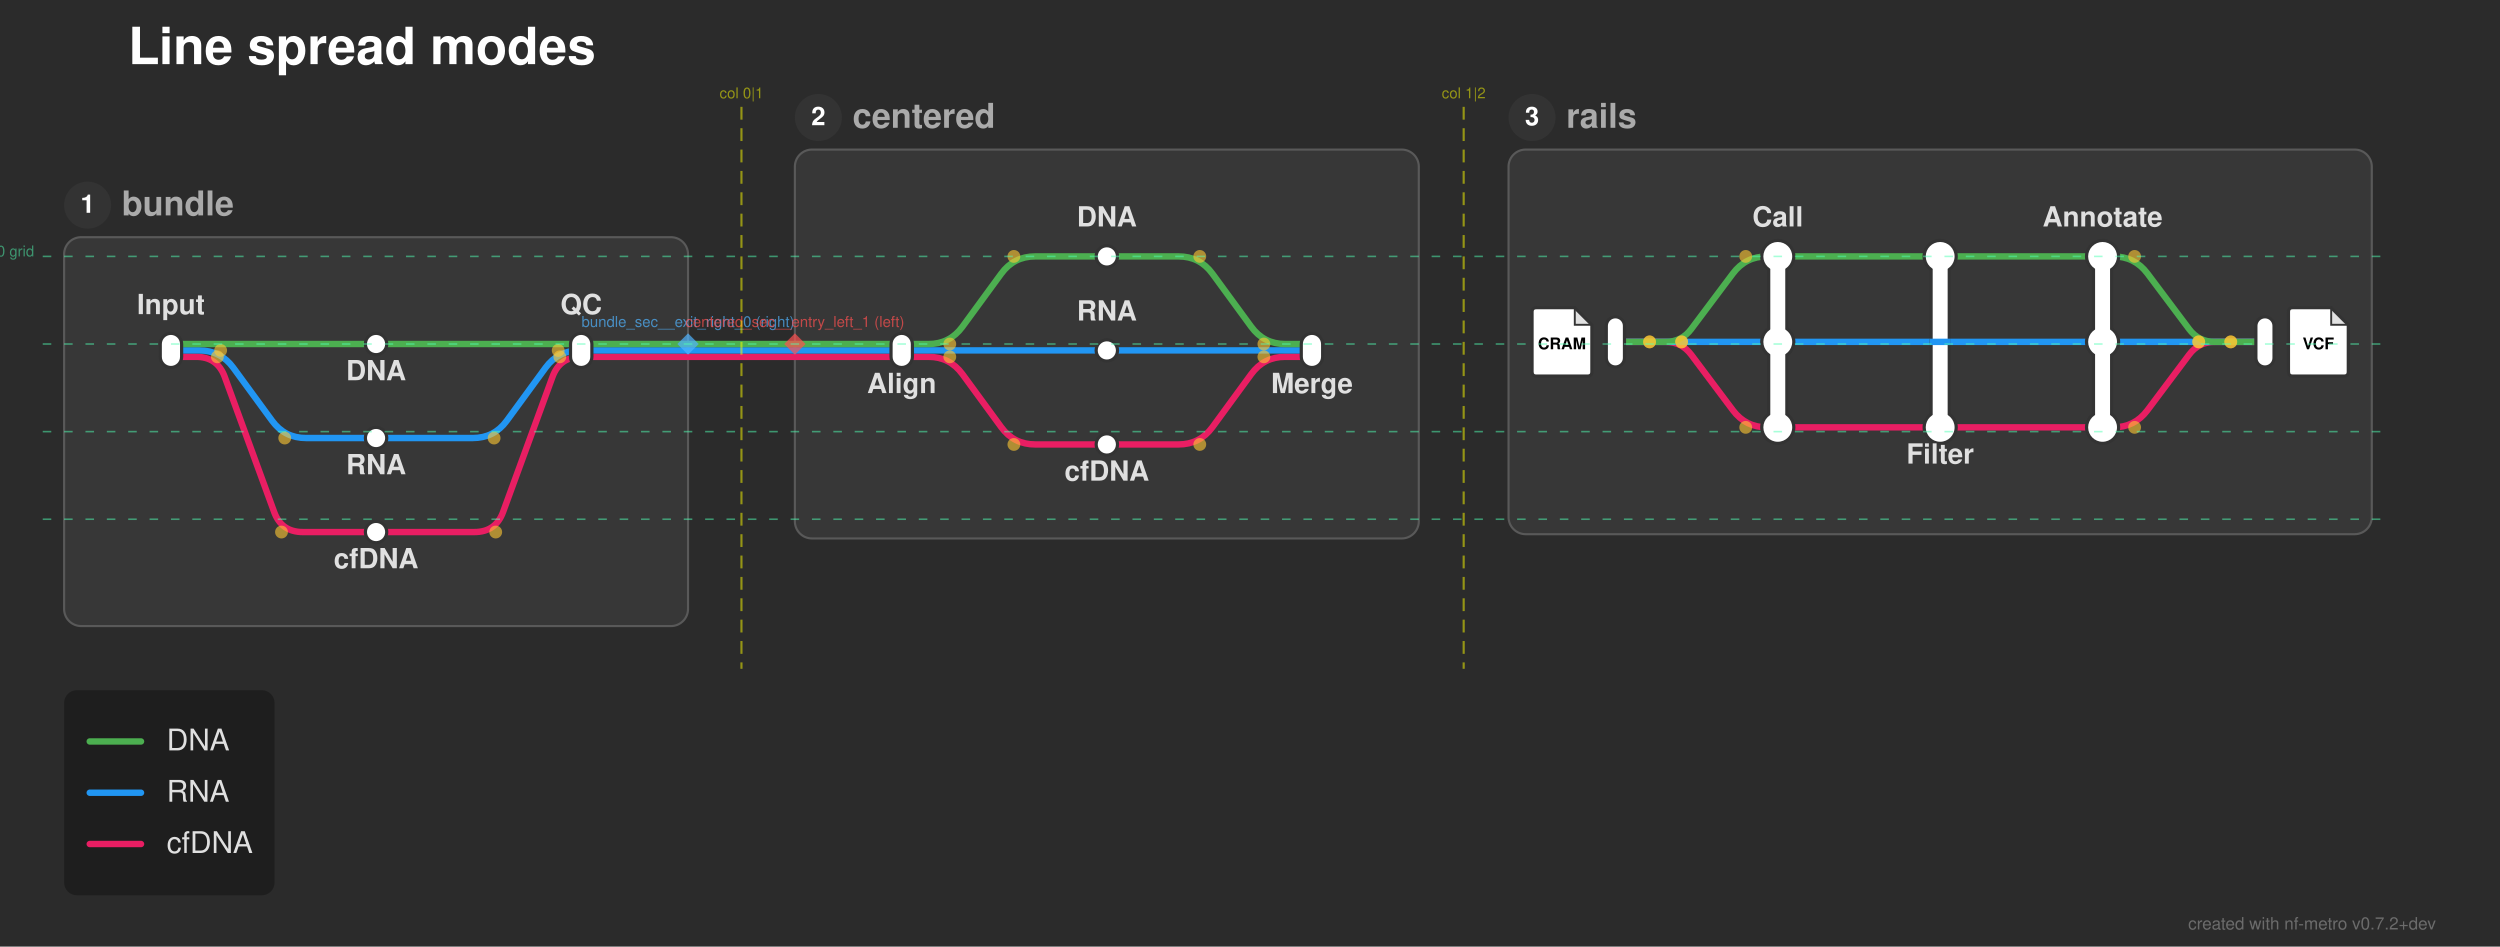
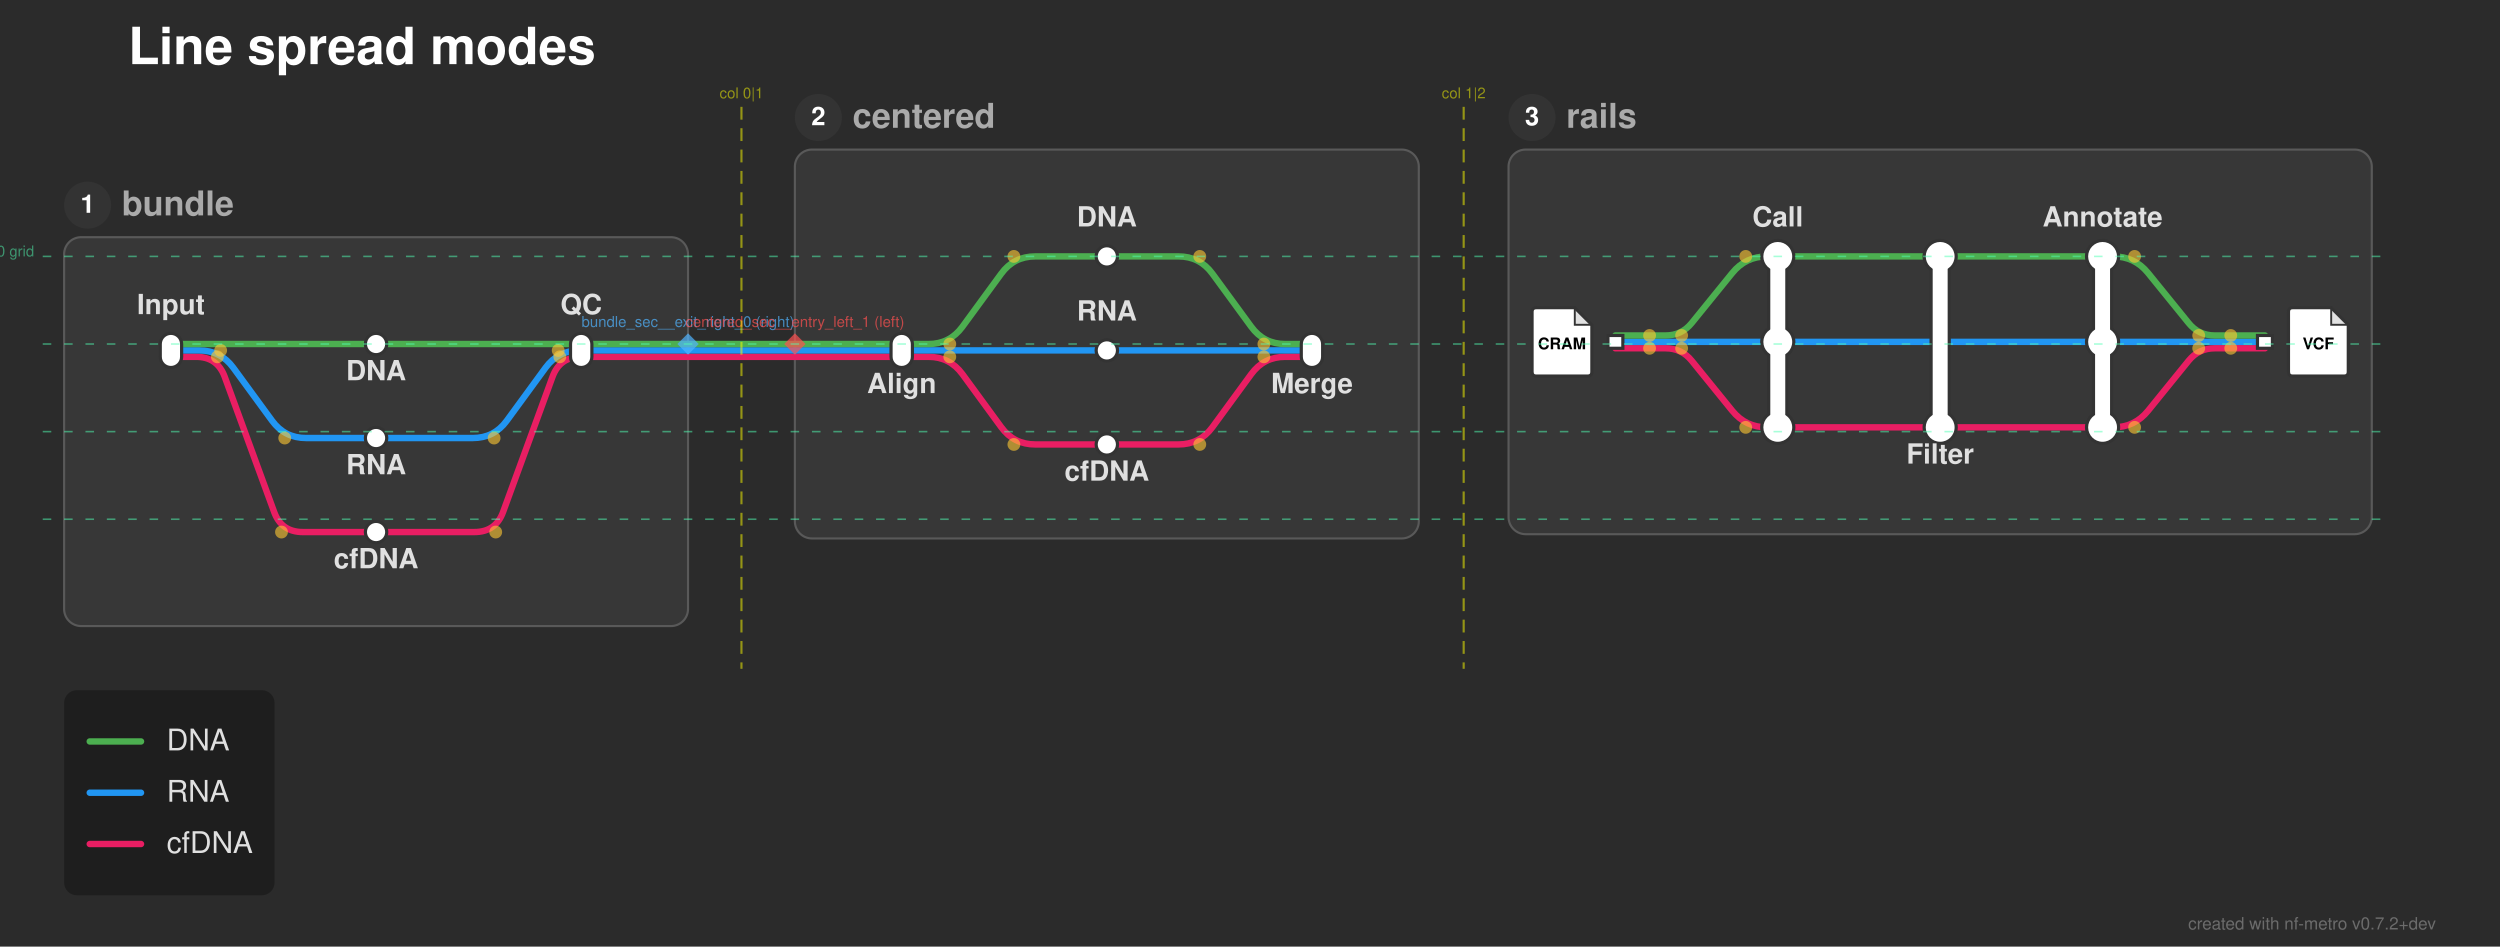
<svg xmlns="http://www.w3.org/2000/svg" width="1170" height="443" viewBox="0 0 1170 443">
  <defs>
</defs>
  <rect x="0" y="0" width="1170" height="443" fill="#2b2b2b" />
  <text x="60.0" y="30.0" font-size="24.0" fill="#ffffff" font-family="'Helvetica Neue', Helvetica, Arial, sans-serif" font-weight="bold" class="nf-metro-title">Line spread modes</text>
  <rect x="30.0" y="111.0" width="292.0" height="182.0" rx="8" ry="8" fill="#373737" stroke="#595959" stroke-width="1.0" class="nf-metro-section-box" data-section-id="bundle_sec" data-section-lines="cfdna,dna,rna" />
  <circle cx="41.0" cy="96.0" r="11" fill="#333333" class="nf-metro-section-num-circle" data-section-id="bundle_sec" />
  <text x="41.0" y="96.0" font-size="12" fill="#ffffff" font-family="'Helvetica Neue', Helvetica, Arial, sans-serif" font-weight="bold" text-anchor="middle" dy="0.3em" data-section-id="bundle_sec">1</text>
  <text x="57.0" y="96.0" font-size="16.0" fill="#aaaaaa" font-family="'Helvetica Neue', Helvetica, Arial, sans-serif" font-weight="bold" dy="0.3em" class="nf-metro-section-label" data-section-id="bundle_sec">bundle</text>
  <rect x="372.0" y="70.0" width="292.0" height="182.0" rx="8" ry="8" fill="#373737" stroke="#595959" stroke-width="1.0" class="nf-metro-section-box" data-section-id="centered_sec" data-section-lines="cfdna,dna,rna" />
  <circle cx="383.0" cy="55.0" r="11" fill="#333333" class="nf-metro-section-num-circle" data-section-id="centered_sec" />
  <text x="383.0" y="55.0" font-size="12" fill="#ffffff" font-family="'Helvetica Neue', Helvetica, Arial, sans-serif" font-weight="bold" text-anchor="middle" dy="0.3em" data-section-id="centered_sec">2</text>
  <text x="399.0" y="55.0" font-size="16.0" fill="#aaaaaa" font-family="'Helvetica Neue', Helvetica, Arial, sans-serif" font-weight="bold" dy="0.3em" class="nf-metro-section-label" data-section-id="centered_sec">centered</text>
  <rect x="706.0" y="70.0" width="404.0" height="180.0" rx="8" ry="8" fill="#373737" stroke="#595959" stroke-width="1.0" class="nf-metro-section-box" data-section-id="rails_sec" data-section-lines="cfdna,dna,rna" />
  <circle cx="717.0" cy="55.0" r="11" fill="#333333" class="nf-metro-section-num-circle" data-section-id="rails_sec" />
  <text x="717.0" y="55.0" font-size="12" fill="#ffffff" font-family="'Helvetica Neue', Helvetica, Arial, sans-serif" font-weight="bold" text-anchor="middle" dy="0.3em" data-section-id="rails_sec">3</text>
  <text x="733.0" y="55.0" font-size="16.0" fill="#aaaaaa" font-family="'Helvetica Neue', Helvetica, Arial, sans-serif" font-weight="bold" dy="0.3em" class="nf-metro-section-label" data-section-id="rails_sec">rails</text>
-   <path d="M756.0,160.0 L764.5,160.0 Q772.0,160.0,779.5,160.0 L779.5,160.0 Q787.0,160.0,791.5,166.0 L811.0,192.0 Q817.0,200.0,827.0,200.0 L832.0,200.0" stroke="#E91E63" stroke-width="3.0" fill="none" stroke-linecap="round" stroke-linejoin="round" class="metro-line-cfdna" data-line-id="cfdna" />
+   <path d="M756.0,163.0 L764.5,163.0 Q772.0,163.0,779.5,163.0 L779.5,163.0 Q787.0,163.0,791.724,168.826 L810.702,192.232 Q817.0,200.0,827.0,200.0 L832.0,200.0" stroke="#E91E63" stroke-width="3.0" fill="none" stroke-linecap="round" stroke-linejoin="round" class="metro-line-cfdna" data-line-id="cfdna" />
  <path d="M832.0,200.0 L908.0,200.0" stroke="#E91E63" stroke-width="3.0" stroke-linecap="round" class="metro-line-cfdna" data-line-id="cfdna" />
  <path d="M908.0,200.0 L984.0,200.0" stroke="#E91E63" stroke-width="3.0" stroke-linecap="round" class="metro-line-cfdna" data-line-id="cfdna" />
-   <path d="M984.0,200.0 L989.0,200.0 Q999.0,200.0,1005.0,192.0 L1024.5,166.0 Q1029.0,160.0,1036.5,160.0 L1036.5,160.0 Q1044.0,160.0,1051.5,160.0 L1060.0,160.0" stroke="#E91E63" stroke-width="3.0" fill="none" stroke-linecap="round" stroke-linejoin="round" class="metro-line-cfdna" data-line-id="cfdna" />
+   <path d="M984.0,200.0 L989.0,200.0 Q999.0,200.0,1005.298,192.232 L1024.276,168.826 Q1029.0,163.0,1036.5,163.0 L1036.5,163.0 Q1044.0,163.0,1051.5,163.0 L1060.0,163.0" stroke="#E91E63" stroke-width="3.0" fill="none" stroke-linecap="round" stroke-linejoin="round" class="metro-line-cfdna" data-line-id="cfdna" />
  <path d="M80.0,167.0 L91.739,167.0 Q101.739,167.0,105.175,176.391 L128.303,239.609 Q131.739,249.0,141.739,249.0 L176.0,249.0" stroke="#E91E63" stroke-width="3.0" fill="none" stroke-linecap="round" stroke-linejoin="round" class="metro-line-cfdna" data-line-id="cfdna" />
  <path d="M176.0,249.0 L222,249.0 Q232,249.0,235.436,239.609 L258.564,176.391 Q262.0,167.0,272.0,167.0 L272.0,167.0" stroke="#E91E63" stroke-width="3.0" fill="none" stroke-linecap="round" stroke-linejoin="round" class="metro-line-cfdna" data-line-id="cfdna" />
  <path d="M422.0,167.0 L434.5,167.0 Q444.5,167.0,450.405,175.07 L468.595,199.93 Q474.5,208.0,484.5,208.0 L518.0,208.0" stroke="#E91E63" stroke-width="3.0" fill="none" stroke-linecap="round" stroke-linejoin="round" class="metro-line-cfdna" data-line-id="cfdna" />
  <path d="M518.0,208.0 L551.5,208.0 Q561.5,208.0,567.405,199.93 L585.595,175.07 Q591.5,167.0,601.5,167.0 L614.0,167.0" stroke="#E91E63" stroke-width="3.0" fill="none" stroke-linecap="round" stroke-linejoin="round" class="metro-line-cfdna" data-line-id="cfdna" />
  <path d="M272.0,167.0 L322.0,167.0" stroke="#E91E63" stroke-width="3.0" stroke-linecap="round" class="metro-line-cfdna" data-line-id="cfdna" />
  <path d="M372.0,167.0 L422.0,167.0" stroke="#E91E63" stroke-width="3.0" stroke-linecap="round" class="metro-line-cfdna" data-line-id="cfdna" />
  <path d="M322.0,167.0 L372.0,167.0" stroke="#E91E63" stroke-width="3.0" stroke-linecap="round" class="metro-line-cfdna" data-line-id="cfdna" />
  <path d="M756.0,160.0 L832.0,160.0" stroke="#2196F3" stroke-width="3.0" stroke-linecap="round" class="metro-line-rna" data-line-id="rna" />
  <path d="M832.0,160.0 L984.0,160.0" stroke="#2196F3" stroke-width="3.0" stroke-linecap="round" class="metro-line-rna" data-line-id="rna" />
  <path d="M984.0,160.0 L1060.0,160.0" stroke="#2196F3" stroke-width="3.0" stroke-linecap="round" class="metro-line-rna" data-line-id="rna" />
  <path d="M80.0,164.0 L93.261,164.0 Q103.261,164.0,109.166,172.07 L127.356,196.93 Q133.261,205.0,143.261,205.0 L176.0,205.0" stroke="#2196F3" stroke-width="3.0" fill="none" stroke-linecap="round" stroke-linejoin="round" class="metro-line-rna" data-line-id="rna" />
  <path d="M176.0,205.0 L221.239,205.0 Q231.239,205.0,237.144,196.93 L255.334,172.07 Q261.239,164.0,271.239,164.0 L272.0,164.0" stroke="#2196F3" stroke-width="3.0" fill="none" stroke-linecap="round" stroke-linejoin="round" class="metro-line-rna" data-line-id="rna" />
  <path d="M422.0,164.0 L518.0,164.0" stroke="#2196F3" stroke-width="3.0" stroke-linecap="round" class="metro-line-rna" data-line-id="rna" />
  <path d="M518.0,164.0 L614.0,164.0" stroke="#2196F3" stroke-width="3.0" stroke-linecap="round" class="metro-line-rna" data-line-id="rna" />
  <path d="M272.0,164.0 L322.0,164.0" stroke="#2196F3" stroke-width="3.0" stroke-linecap="round" class="metro-line-rna" data-line-id="rna" />
  <path d="M372.0,164.0 L422.0,164.0" stroke="#2196F3" stroke-width="3.0" stroke-linecap="round" class="metro-line-rna" data-line-id="rna" />
  <path d="M322.0,164.0 L372.0,164.0" stroke="#2196F3" stroke-width="3.0" stroke-linecap="round" class="metro-line-rna" data-line-id="rna" />
-   <path d="M756.0,160.0 L764.5,160.0 Q772.0,160.0,779.5,160.0 L779.5,160.0 Q787.0,160.0,791.5,154.0 L811.0,128.0 Q817.0,120.0,827.0,120.0 L832.0,120.0" stroke="#4CAF50" stroke-width="3.0" fill="none" stroke-linecap="round" stroke-linejoin="round" class="metro-line-dna" data-line-id="dna" />
+   <path d="M756.0,157.0 L764.5,157.0 Q772.0,157.0,779.5,157.0 L779.5,157.0 Q787.0,157.0,791.724,151.174 L810.702,127.768 Q817.0,120.0,827.0,120.0 L832.0,120.0" stroke="#4CAF50" stroke-width="3.0" fill="none" stroke-linecap="round" stroke-linejoin="round" class="metro-line-dna" data-line-id="dna" />
  <path d="M832.0,120.0 L908.0,120.0" stroke="#4CAF50" stroke-width="3.0" stroke-linecap="round" class="metro-line-dna" data-line-id="dna" />
  <path d="M908.0,120.0 L984.0,120.0" stroke="#4CAF50" stroke-width="3.0" stroke-linecap="round" class="metro-line-dna" data-line-id="dna" />
-   <path d="M984.0,120.0 L989.0,120.0 Q999.0,120.0,1005.0,128.0 L1024.5,154.0 Q1029.0,160.0,1036.5,160.0 L1036.5,160.0 Q1044.0,160.0,1051.5,160.0 L1060.0,160.0" stroke="#4CAF50" stroke-width="3.0" fill="none" stroke-linecap="round" stroke-linejoin="round" class="metro-line-dna" data-line-id="dna" />
+   <path d="M984.0,120.0 L989.0,120.0 Q999.0,120.0,1005.298,127.768 L1024.276,151.174 Q1029.0,157.0,1036.5,157.0 L1036.5,157.0 Q1044.0,157.0,1051.5,157.0 L1060.0,157.0" stroke="#4CAF50" stroke-width="3.0" fill="none" stroke-linecap="round" stroke-linejoin="round" class="metro-line-dna" data-line-id="dna" />
  <path d="M80.0,161.0 L176.0,161.0" stroke="#4CAF50" stroke-width="3.0" stroke-linecap="round" class="metro-line-dna" data-line-id="dna" />
  <path d="M176.0,161.0 L272.0,161.0" stroke="#4CAF50" stroke-width="3.0" stroke-linecap="round" class="metro-line-dna" data-line-id="dna" />
  <path d="M422.0,161.0 L434.5,161.0 Q444.5,161.0,450.405,152.93 L468.595,128.07 Q474.5,120.0,484.5,120.0 L518.0,120.0" stroke="#4CAF50" stroke-width="3.0" fill="none" stroke-linecap="round" stroke-linejoin="round" class="metro-line-dna" data-line-id="dna" />
  <path d="M518.0,120.0 L551.5,120.0 Q561.5,120.0,567.405,128.07 L585.595,152.93 Q591.5,161.0,601.5,161.0 L614.0,161.0" stroke="#4CAF50" stroke-width="3.0" fill="none" stroke-linecap="round" stroke-linejoin="round" class="metro-line-dna" data-line-id="dna" />
  <path d="M272.0,161.0 L322.0,161.0" stroke="#4CAF50" stroke-width="3.0" stroke-linecap="round" class="metro-line-dna" data-line-id="dna" />
  <path d="M372.0,161.0 L422.0,161.0" stroke="#4CAF50" stroke-width="3.0" stroke-linecap="round" class="metro-line-dna" data-line-id="dna" />
  <path d="M322.0,161.0 L372.0,161.0" stroke="#4CAF50" stroke-width="3.0" stroke-linecap="round" class="metro-line-dna" data-line-id="dna" />
  <rect x="75.0" y="156.0" width="10.0" height="16.0" rx="5.0" ry="5.0" fill="#ffffff" stroke="#333333" stroke-width="1.5" class="nf-metro-station" data-station-id="b_in" data-station-lines="cfdna,dna,rna" data-station-label="Input" data-section-id="bundle_sec" data-section-name="bundle" />
  <rect x="171.0" y="156.0" width="10.0" height="10.0" rx="5.0" ry="5.0" fill="#ffffff" stroke="#333333" stroke-width="1.5" class="nf-metro-station" data-station-id="b_dna" data-station-lines="dna" data-station-label="DNA" data-section-id="bundle_sec" data-section-name="bundle" />
  <rect x="171.0" y="200.0" width="10.0" height="10.0" rx="5.0" ry="5.0" fill="#ffffff" stroke="#333333" stroke-width="1.5" class="nf-metro-station" data-station-id="b_rna" data-station-lines="rna" data-station-label="RNA" data-section-id="bundle_sec" data-section-name="bundle" />
  <rect x="171.0" y="244.0" width="10.0" height="10.0" rx="5.0" ry="5.0" fill="#ffffff" stroke="#333333" stroke-width="1.5" class="nf-metro-station" data-station-id="b_cf" data-station-lines="cfdna" data-station-label="cfDNA" data-section-id="bundle_sec" data-section-name="bundle" />
  <rect x="267.0" y="156.0" width="10.0" height="16.0" rx="5.0" ry="5.0" fill="#ffffff" stroke="#333333" stroke-width="1.5" class="nf-metro-station" data-station-id="b_out" data-station-lines="cfdna,dna,rna" data-station-label="QC" data-section-id="bundle_sec" data-section-name="bundle" />
  <rect x="417.0" y="156.0" width="10.0" height="16.0" rx="5.0" ry="5.0" fill="#ffffff" stroke="#333333" stroke-width="1.5" class="nf-metro-station" data-station-id="c_in" data-station-lines="cfdna,dna,rna" data-station-label="Align" data-section-id="centered_sec" data-section-name="centered" />
  <rect x="513.0" y="115.0" width="10.0" height="10.0" rx="5.0" ry="5.0" fill="#ffffff" stroke="#333333" stroke-width="1.5" class="nf-metro-station" data-station-id="c_dna" data-station-lines="dna" data-station-label="DNA" data-section-id="centered_sec" data-section-name="centered" />
  <rect x="513.0" y="159.0" width="10.0" height="10.0" rx="5.0" ry="5.0" fill="#ffffff" stroke="#333333" stroke-width="1.5" class="nf-metro-station" data-station-id="c_rna" data-station-lines="rna" data-station-label="RNA" data-section-id="centered_sec" data-section-name="centered" />
  <rect x="513.0" y="203.0" width="10.0" height="10.0" rx="5.0" ry="5.0" fill="#ffffff" stroke="#333333" stroke-width="1.5" class="nf-metro-station" data-station-id="c_cf" data-station-lines="cfdna" data-station-label="cfDNA" data-section-id="centered_sec" data-section-name="centered" />
  <rect x="609.0" y="156.0" width="10.0" height="16.0" rx="5.0" ry="5.0" fill="#ffffff" stroke="#333333" stroke-width="1.5" class="nf-metro-station" data-station-id="c_out" data-station-lines="cfdna,dna,rna" data-station-label="Merge" data-section-id="centered_sec" data-section-name="centered" />
-   <path d="M756.0,152.5 L756.0,167.5" stroke="#333333" stroke-width="10.0" stroke-linecap="round" />
-   <path d="M756.0,152.5 L756.0,167.5" stroke="#ffffff" stroke-width="7.0" stroke-linecap="round" />
+   <rect x="752.5" y="157.0" width="7.0" height="6.0" fill="#ffffff" stroke="#333333" stroke-width="1.5" />
  <g data-station-id="r_in">
    <path d="M719.0,144.0 L737.0,144.0 L745.0,152.0 L745.0,174.0 Q745.0,176.0,743.0,176.0 L719.0,176.0 Q717.0,176.0,717.0,174.0 L717.0,146.0 Q717.0,144.0,719.0,144.0 Z" fill="#ffffff" stroke="#333333" stroke-width="1.5" stroke-linejoin="round" />
    <path d="M737.0,144.0 L737.0,152.0 L745.0,152.0 Z" fill="#333333" opacity="0.15" stroke="none" />
    <path d="M737.0,144.0 L737.0,152.0 L745.0,152.0" fill="none" stroke="#333333" stroke-width="0.9" />
    <text x="731.0" y="161.2" font-size="7.5" fill="#000000" font-family="'Helvetica Neue', Helvetica, Arial, sans-serif" font-weight="bold" text-anchor="middle" dy="0.3em">CRAM</text>
  </g>
  <path d="M832.0,120.0 L832.0,200.0" stroke="#333333" stroke-width="10.0" stroke-linecap="round" class="nf-metro-rail-connector" data-station-id="r_call" data-station-lines="cfdna,dna,rna" data-station-label="Call" data-section-id="rails_sec" data-section-name="rails" />
  <circle cx="832.0" cy="120.0" r="8.25" fill="#333333" stroke="#333333" stroke-width="0" class="nf-metro-rail-knob-outline" data-station-id="r_call" data-line-id="dna" />
  <circle cx="832.0" cy="160.0" r="8.25" fill="#333333" stroke="#333333" stroke-width="0" class="nf-metro-rail-knob-outline" data-station-id="r_call" data-line-id="rna" />
  <circle cx="832.0" cy="200.0" r="8.25" fill="#333333" stroke="#333333" stroke-width="0" class="nf-metro-rail-knob-outline" data-station-id="r_call" data-line-id="cfdna" />
  <path d="M832.0,120.0 L832.0,200.0" stroke="#ffffff" stroke-width="7.0" stroke-linecap="round" />
  <circle cx="832.0" cy="120.0" r="6.75" fill="#ffffff" stroke="#ffffff" stroke-width="0" class="nf-metro-rail-knob" data-station-id="r_call" data-line-id="dna" />
  <circle cx="832.0" cy="160.0" r="6.75" fill="#ffffff" stroke="#ffffff" stroke-width="0" class="nf-metro-rail-knob" data-station-id="r_call" data-line-id="rna" />
  <circle cx="832.0" cy="200.0" r="6.75" fill="#ffffff" stroke="#ffffff" stroke-width="0" class="nf-metro-rail-knob" data-station-id="r_call" data-line-id="cfdna" />
  <path d="M908.0,120.0 L908.0,200.0" stroke="#333333" stroke-width="10.0" stroke-linecap="round" class="nf-metro-rail-connector" data-station-id="r_filter" data-station-lines="cfdna,dna" data-station-label="Filter" data-section-id="rails_sec" data-section-name="rails" />
  <circle cx="908.0" cy="120.0" r="8.25" fill="#333333" stroke="#333333" stroke-width="0" class="nf-metro-rail-knob-outline" data-station-id="r_filter" data-line-id="dna" />
  <circle cx="908.0" cy="200.0" r="8.25" fill="#333333" stroke="#333333" stroke-width="0" class="nf-metro-rail-knob-outline" data-station-id="r_filter" data-line-id="cfdna" />
  <path d="M908.0,120.0 L908.0,200.0" stroke="#ffffff" stroke-width="7.0" stroke-linecap="round" />
  <circle cx="908.0" cy="120.0" r="6.75" fill="#ffffff" stroke="#ffffff" stroke-width="0" class="nf-metro-rail-knob" data-station-id="r_filter" data-line-id="dna" />
  <circle cx="908.0" cy="200.0" r="6.75" fill="#ffffff" stroke="#ffffff" stroke-width="0" class="nf-metro-rail-knob" data-station-id="r_filter" data-line-id="cfdna" />
-   <path d="M903.0,160.0 L913.0,160.0" stroke="#2196F3" stroke-width="3.0" stroke-linecap="butt" data-line-id="rna" />
  <path d="M984.0,120.0 L984.0,200.0" stroke="#333333" stroke-width="10.0" stroke-linecap="round" class="nf-metro-rail-connector" data-station-id="r_annotate" data-station-lines="cfdna,dna,rna" data-station-label="Annotate" data-section-id="rails_sec" data-section-name="rails" />
  <circle cx="984.0" cy="120.0" r="8.25" fill="#333333" stroke="#333333" stroke-width="0" class="nf-metro-rail-knob-outline" data-station-id="r_annotate" data-line-id="dna" />
  <circle cx="984.0" cy="160.0" r="8.25" fill="#333333" stroke="#333333" stroke-width="0" class="nf-metro-rail-knob-outline" data-station-id="r_annotate" data-line-id="rna" />
  <circle cx="984.0" cy="200.0" r="8.25" fill="#333333" stroke="#333333" stroke-width="0" class="nf-metro-rail-knob-outline" data-station-id="r_annotate" data-line-id="cfdna" />
  <path d="M984.0,120.0 L984.0,200.0" stroke="#ffffff" stroke-width="7.0" stroke-linecap="round" />
  <circle cx="984.0" cy="120.0" r="6.75" fill="#ffffff" stroke="#ffffff" stroke-width="0" class="nf-metro-rail-knob" data-station-id="r_annotate" data-line-id="dna" />
  <circle cx="984.0" cy="160.0" r="6.75" fill="#ffffff" stroke="#ffffff" stroke-width="0" class="nf-metro-rail-knob" data-station-id="r_annotate" data-line-id="rna" />
  <circle cx="984.0" cy="200.0" r="6.75" fill="#ffffff" stroke="#ffffff" stroke-width="0" class="nf-metro-rail-knob" data-station-id="r_annotate" data-line-id="cfdna" />
-   <path d="M1060.0,152.5 L1060.0,167.5" stroke="#333333" stroke-width="10.0" stroke-linecap="round" />
-   <path d="M1060.0,152.5 L1060.0,167.5" stroke="#ffffff" stroke-width="7.0" stroke-linecap="round" />
+   <rect x="1056.5" y="157.0" width="7.0" height="6.0" fill="#ffffff" stroke="#333333" stroke-width="1.5" />
  <g data-station-id="r_out">
    <path d="M1073.0,144.0 L1091.0,144.0 L1099.0,152.0 L1099.0,174.0 Q1099.0,176.0,1097.0,176.0 L1073.0,176.0 Q1071.0,176.0,1071.0,174.0 L1071.0,146.0 Q1071.0,144.0,1073.0,144.0 Z" fill="#ffffff" stroke="#333333" stroke-width="1.5" stroke-linejoin="round" />
    <path d="M1091.0,144.0 L1091.0,152.0 L1099.0,152.0 Z" fill="#333333" opacity="0.15" stroke="none" />
    <path d="M1091.0,144.0 L1091.0,152.0 L1099.0,152.0" fill="none" stroke="#333333" stroke-width="0.9" />
    <text x="1085.0" y="161.2" font-size="7.5" fill="#000000" font-family="'Helvetica Neue', Helvetica, Arial, sans-serif" font-weight="bold" text-anchor="middle" dy="0.3em">VCF</text>
  </g>
  <text x="80.0" y="147.0" font-size="13.0" fill="#e0e0e0" font-family="'Helvetica Neue', Helvetica, Arial, sans-serif" font-weight="bold" text-anchor="middle" dominant-baseline="auto" data-station-id="b_in" class="nf-metro-station-label">Input</text>
  <text x="422.0" y="178.0" font-size="13.0" fill="#e0e0e0" font-family="'Helvetica Neue', Helvetica, Arial, sans-serif" font-weight="bold" text-anchor="middle" dominant-baseline="hanging" data-station-id="c_in" class="nf-metro-station-label">Align</text>
  <text x="518.0" y="106.0" font-size="13.0" fill="#e0e0e0" font-family="'Helvetica Neue', Helvetica, Arial, sans-serif" font-weight="bold" text-anchor="middle" dominant-baseline="auto" data-station-id="c_dna" class="nf-metro-station-label">DNA</text>
  <text x="176.0" y="172.0" font-size="13.0" fill="#e0e0e0" font-family="'Helvetica Neue', Helvetica, Arial, sans-serif" font-weight="bold" text-anchor="middle" dominant-baseline="hanging" data-station-id="b_dna" class="nf-metro-station-label">DNA</text>
  <text x="518.0" y="150.0" font-size="13.0" fill="#e0e0e0" font-family="'Helvetica Neue', Helvetica, Arial, sans-serif" font-weight="bold" text-anchor="middle" dominant-baseline="auto" data-station-id="c_rna" class="nf-metro-station-label">RNA</text>
  <text x="832.0" y="106.0" font-size="13.0" fill="#e0e0e0" font-family="'Helvetica Neue', Helvetica, Arial, sans-serif" font-weight="bold" text-anchor="middle" dominant-baseline="auto" data-station-id="r_call" class="nf-metro-station-label">Call</text>
  <text x="176.0" y="216.0" font-size="13.0" fill="#e0e0e0" font-family="'Helvetica Neue', Helvetica, Arial, sans-serif" font-weight="bold" text-anchor="middle" dominant-baseline="hanging" data-station-id="b_rna" class="nf-metro-station-label">RNA</text>
  <text x="518.0" y="219.0" font-size="13.0" fill="#e0e0e0" font-family="'Helvetica Neue', Helvetica, Arial, sans-serif" font-weight="bold" text-anchor="middle" dominant-baseline="hanging" data-station-id="c_cf" class="nf-metro-station-label">cfDNA</text>
  <text x="176.0" y="260.0" font-size="13.0" fill="#e0e0e0" font-family="'Helvetica Neue', Helvetica, Arial, sans-serif" font-weight="bold" text-anchor="middle" dominant-baseline="hanging" data-station-id="b_cf" class="nf-metro-station-label">cfDNA</text>
  <text x="272.0" y="147.0" font-size="13.0" fill="#e0e0e0" font-family="'Helvetica Neue', Helvetica, Arial, sans-serif" font-weight="bold" text-anchor="middle" dominant-baseline="auto" data-station-id="b_out" class="nf-metro-station-label">QC</text>
  <text x="614.0" y="178.0" font-size="13.0" fill="#e0e0e0" font-family="'Helvetica Neue', Helvetica, Arial, sans-serif" font-weight="bold" text-anchor="middle" dominant-baseline="hanging" data-station-id="c_out" class="nf-metro-station-label">Merge</text>
  <text x="908.0" y="211.0" font-size="13.0" fill="#e0e0e0" font-family="'Helvetica Neue', Helvetica, Arial, sans-serif" font-weight="bold" text-anchor="middle" dominant-baseline="hanging" data-station-id="r_filter" class="nf-metro-station-label">Filter</text>
  <text x="984.0" y="106.0" font-size="13.0" fill="#e0e0e0" font-family="'Helvetica Neue', Helvetica, Arial, sans-serif" font-weight="bold" text-anchor="middle" dominant-baseline="auto" data-station-id="r_annotate" class="nf-metro-station-label">Annotate</text>
-   <circle cx="772.0" cy="160.0" r="3.0" fill="rgba(255, 200, 50, 0.6)" />
-   <circle cx="787.0" cy="160.0" r="3.0" fill="rgba(255, 200, 50, 0.6)" />
+   <circle cx="772.0" cy="157.0" r="3.0" fill="rgba(255, 200, 50, 0.6)" />
+   <circle cx="787.0" cy="157.0" r="3.0" fill="rgba(255, 200, 50, 0.6)" />
  <circle cx="817.0" cy="120.0" r="3.0" fill="rgba(255, 200, 50, 0.6)" />
-   <circle cx="772.0" cy="160.0" r="3.0" fill="rgba(255, 200, 50, 0.6)" />
-   <circle cx="787.0" cy="160.0" r="3.0" fill="rgba(255, 200, 50, 0.6)" />
+   <circle cx="772.0" cy="163.0" r="3.0" fill="rgba(255, 200, 50, 0.6)" />
+   <circle cx="787.0" cy="163.0" r="3.0" fill="rgba(255, 200, 50, 0.6)" />
  <circle cx="817.0" cy="200.0" r="3.0" fill="rgba(255, 200, 50, 0.6)" />
  <circle cx="999.0" cy="120.0" r="3.0" fill="rgba(255, 200, 50, 0.6)" />
-   <circle cx="1029.0" cy="160.0" r="3.0" fill="rgba(255, 200, 50, 0.6)" />
-   <circle cx="1044.0" cy="160.0" r="3.0" fill="rgba(255, 200, 50, 0.6)" />
+   <circle cx="1029.0" cy="157.0" r="3.0" fill="rgba(255, 200, 50, 0.6)" />
+   <circle cx="1044.0" cy="157.0" r="3.0" fill="rgba(255, 200, 50, 0.6)" />
  <circle cx="999.0" cy="200.0" r="3.0" fill="rgba(255, 200, 50, 0.6)" />
-   <circle cx="1029.0" cy="160.0" r="3.0" fill="rgba(255, 200, 50, 0.6)" />
-   <circle cx="1044.0" cy="160.0" r="3.0" fill="rgba(255, 200, 50, 0.6)" />
+   <circle cx="1029.0" cy="163.0" r="3.0" fill="rgba(255, 200, 50, 0.6)" />
+   <circle cx="1044.0" cy="163.0" r="3.0" fill="rgba(255, 200, 50, 0.6)" />
  <circle cx="103.261" cy="164.0" r="3.0" fill="rgba(255, 200, 50, 0.6)" />
  <circle cx="133.261" cy="205.0" r="3.0" fill="rgba(255, 200, 50, 0.6)" />
  <circle cx="101.739" cy="167.0" r="3.0" fill="rgba(255, 200, 50, 0.6)" />
  <circle cx="131.739" cy="249.0" r="3.0" fill="rgba(255, 200, 50, 0.6)" />
  <circle cx="231.239" cy="205.0" r="3.0" fill="rgba(255, 200, 50, 0.6)" />
  <circle cx="261.239" cy="164.0" r="3.0" fill="rgba(255, 200, 50, 0.6)" />
  <circle cx="232" cy="249.0" r="3.0" fill="rgba(255, 200, 50, 0.6)" />
  <circle cx="262.0" cy="167.0" r="3.0" fill="rgba(255, 200, 50, 0.6)" />
  <circle cx="444.5" cy="161.0" r="3.0" fill="rgba(255, 200, 50, 0.6)" />
  <circle cx="474.5" cy="120.0" r="3.0" fill="rgba(255, 200, 50, 0.6)" />
  <circle cx="444.5" cy="167.0" r="3.0" fill="rgba(255, 200, 50, 0.6)" />
  <circle cx="474.5" cy="208.0" r="3.0" fill="rgba(255, 200, 50, 0.6)" />
  <circle cx="561.5" cy="120.0" r="3.0" fill="rgba(255, 200, 50, 0.6)" />
  <circle cx="591.5" cy="161.0" r="3.0" fill="rgba(255, 200, 50, 0.6)" />
  <circle cx="561.5" cy="208.0" r="3.0" fill="rgba(255, 200, 50, 0.6)" />
  <circle cx="591.5" cy="167.0" r="3.0" fill="rgba(255, 200, 50, 0.6)" />
  <path d="M322.0,156.0 L327.0,161.0 L322.0,166.0 L317.0,161.0 Z" fill="rgba(80, 180, 255, 0.7)" stroke="none" />
  <text x="322.0" y="153.0" font-size="7" fill="rgba(80, 180, 255, 0.7)" font-family="'Helvetica Neue', Helvetica, Arial, sans-serif" text-anchor="middle" dominant-baseline="auto">bundle_sec__exit_right_0 (right)</text>
  <path d="M372.0,156.0 L377.0,161.0 L372.0,166.0 L367.0,161.0 Z" fill="rgba(255, 80, 80, 0.7)" stroke="none" />
  <text x="372.0" y="153.0" font-size="7" fill="rgba(255, 80, 80, 0.7)" font-family="'Helvetica Neue', Helvetica, Arial, sans-serif" text-anchor="middle" dominant-baseline="auto">centered_sec__entry_left_1 (left)</text>
  <path d="M347.0,50.0 L347.0,313.0" stroke="rgba(255, 255, 0, 0.5)" stroke-width="1" stroke-dasharray="6,4" />
  <text x="347.0" y="46.0" font-size="7" fill="rgba(255, 255, 0, 0.5)" font-family="'Helvetica Neue', Helvetica, Arial, sans-serif" text-anchor="middle">col 0|1</text>
  <path d="M685.0,50.0 L685.0,313.0" stroke="rgba(255, 255, 0, 0.5)" stroke-width="1" stroke-dasharray="6,4" />
  <text x="685.0" y="46.0" font-size="7" fill="rgba(255, 255, 0, 0.5)" font-family="'Helvetica Neue', Helvetica, Arial, sans-serif" text-anchor="middle">col 1|2</text>
  <path d="M20.0,120.0 L1120.0,120.0" stroke="rgba(80, 255, 180, 0.5)" stroke-width="0.75" stroke-dasharray="4,6" />
  <text x="16.0" y="120.0" font-size="7" fill="rgba(80, 255, 180, 0.5)" font-family="'Helvetica Neue', Helvetica, Arial, sans-serif" text-anchor="end">row 0 grid</text>
  <path d="M20.0,161.0 L1120.0,161.0" stroke="rgba(80, 255, 180, 0.5)" stroke-width="0.75" stroke-dasharray="4,6" />
  <path d="M20.0,202.0 L1120.0,202.0" stroke="rgba(80, 255, 180, 0.5)" stroke-width="0.75" stroke-dasharray="4,6" />
  <path d="M20.0,243.0 L1120.0,243.0" stroke="rgba(80, 255, 180, 0.5)" stroke-width="0.75" stroke-dasharray="4,6" />
  <rect x="30.0" y="323.0" width="98.5" height="96.0" rx="6" ry="6" fill="rgba(0, 0, 0, 0.3)" />
  <path d="M42.0,347.0 L66.0,347.0" stroke="#4CAF50" stroke-width="3.0" stroke-linecap="round" />
  <text x="78.0" y="347.0" font-size="14.0" fill="#e0e0e0" font-family="'Helvetica Neue', Helvetica, Arial, sans-serif" dy="0.3em">DNA</text>
  <path d="M42.0,371.0 L66.0,371.0" stroke="#2196F3" stroke-width="3.0" stroke-linecap="round" />
  <text x="78.0" y="371.0" font-size="14.0" fill="#e0e0e0" font-family="'Helvetica Neue', Helvetica, Arial, sans-serif" dy="0.3em">RNA</text>
  <path d="M42.0,395.0 L66.0,395.0" stroke="#E91E63" stroke-width="3.0" stroke-linecap="round" />
  <text x="78.0" y="395.0" font-size="14.0" fill="#e0e0e0" font-family="'Helvetica Neue', Helvetica, Arial, sans-serif" dy="0.3em">cfDNA</text>
  <text x="1140.0" y="435.0" font-size="8" fill="rgba(150, 150, 150, 0.6)" font-family="'Helvetica Neue', Helvetica, Arial, sans-serif" text-anchor="end">created with nf-metro v0.7.2+dev</text>
</svg>
